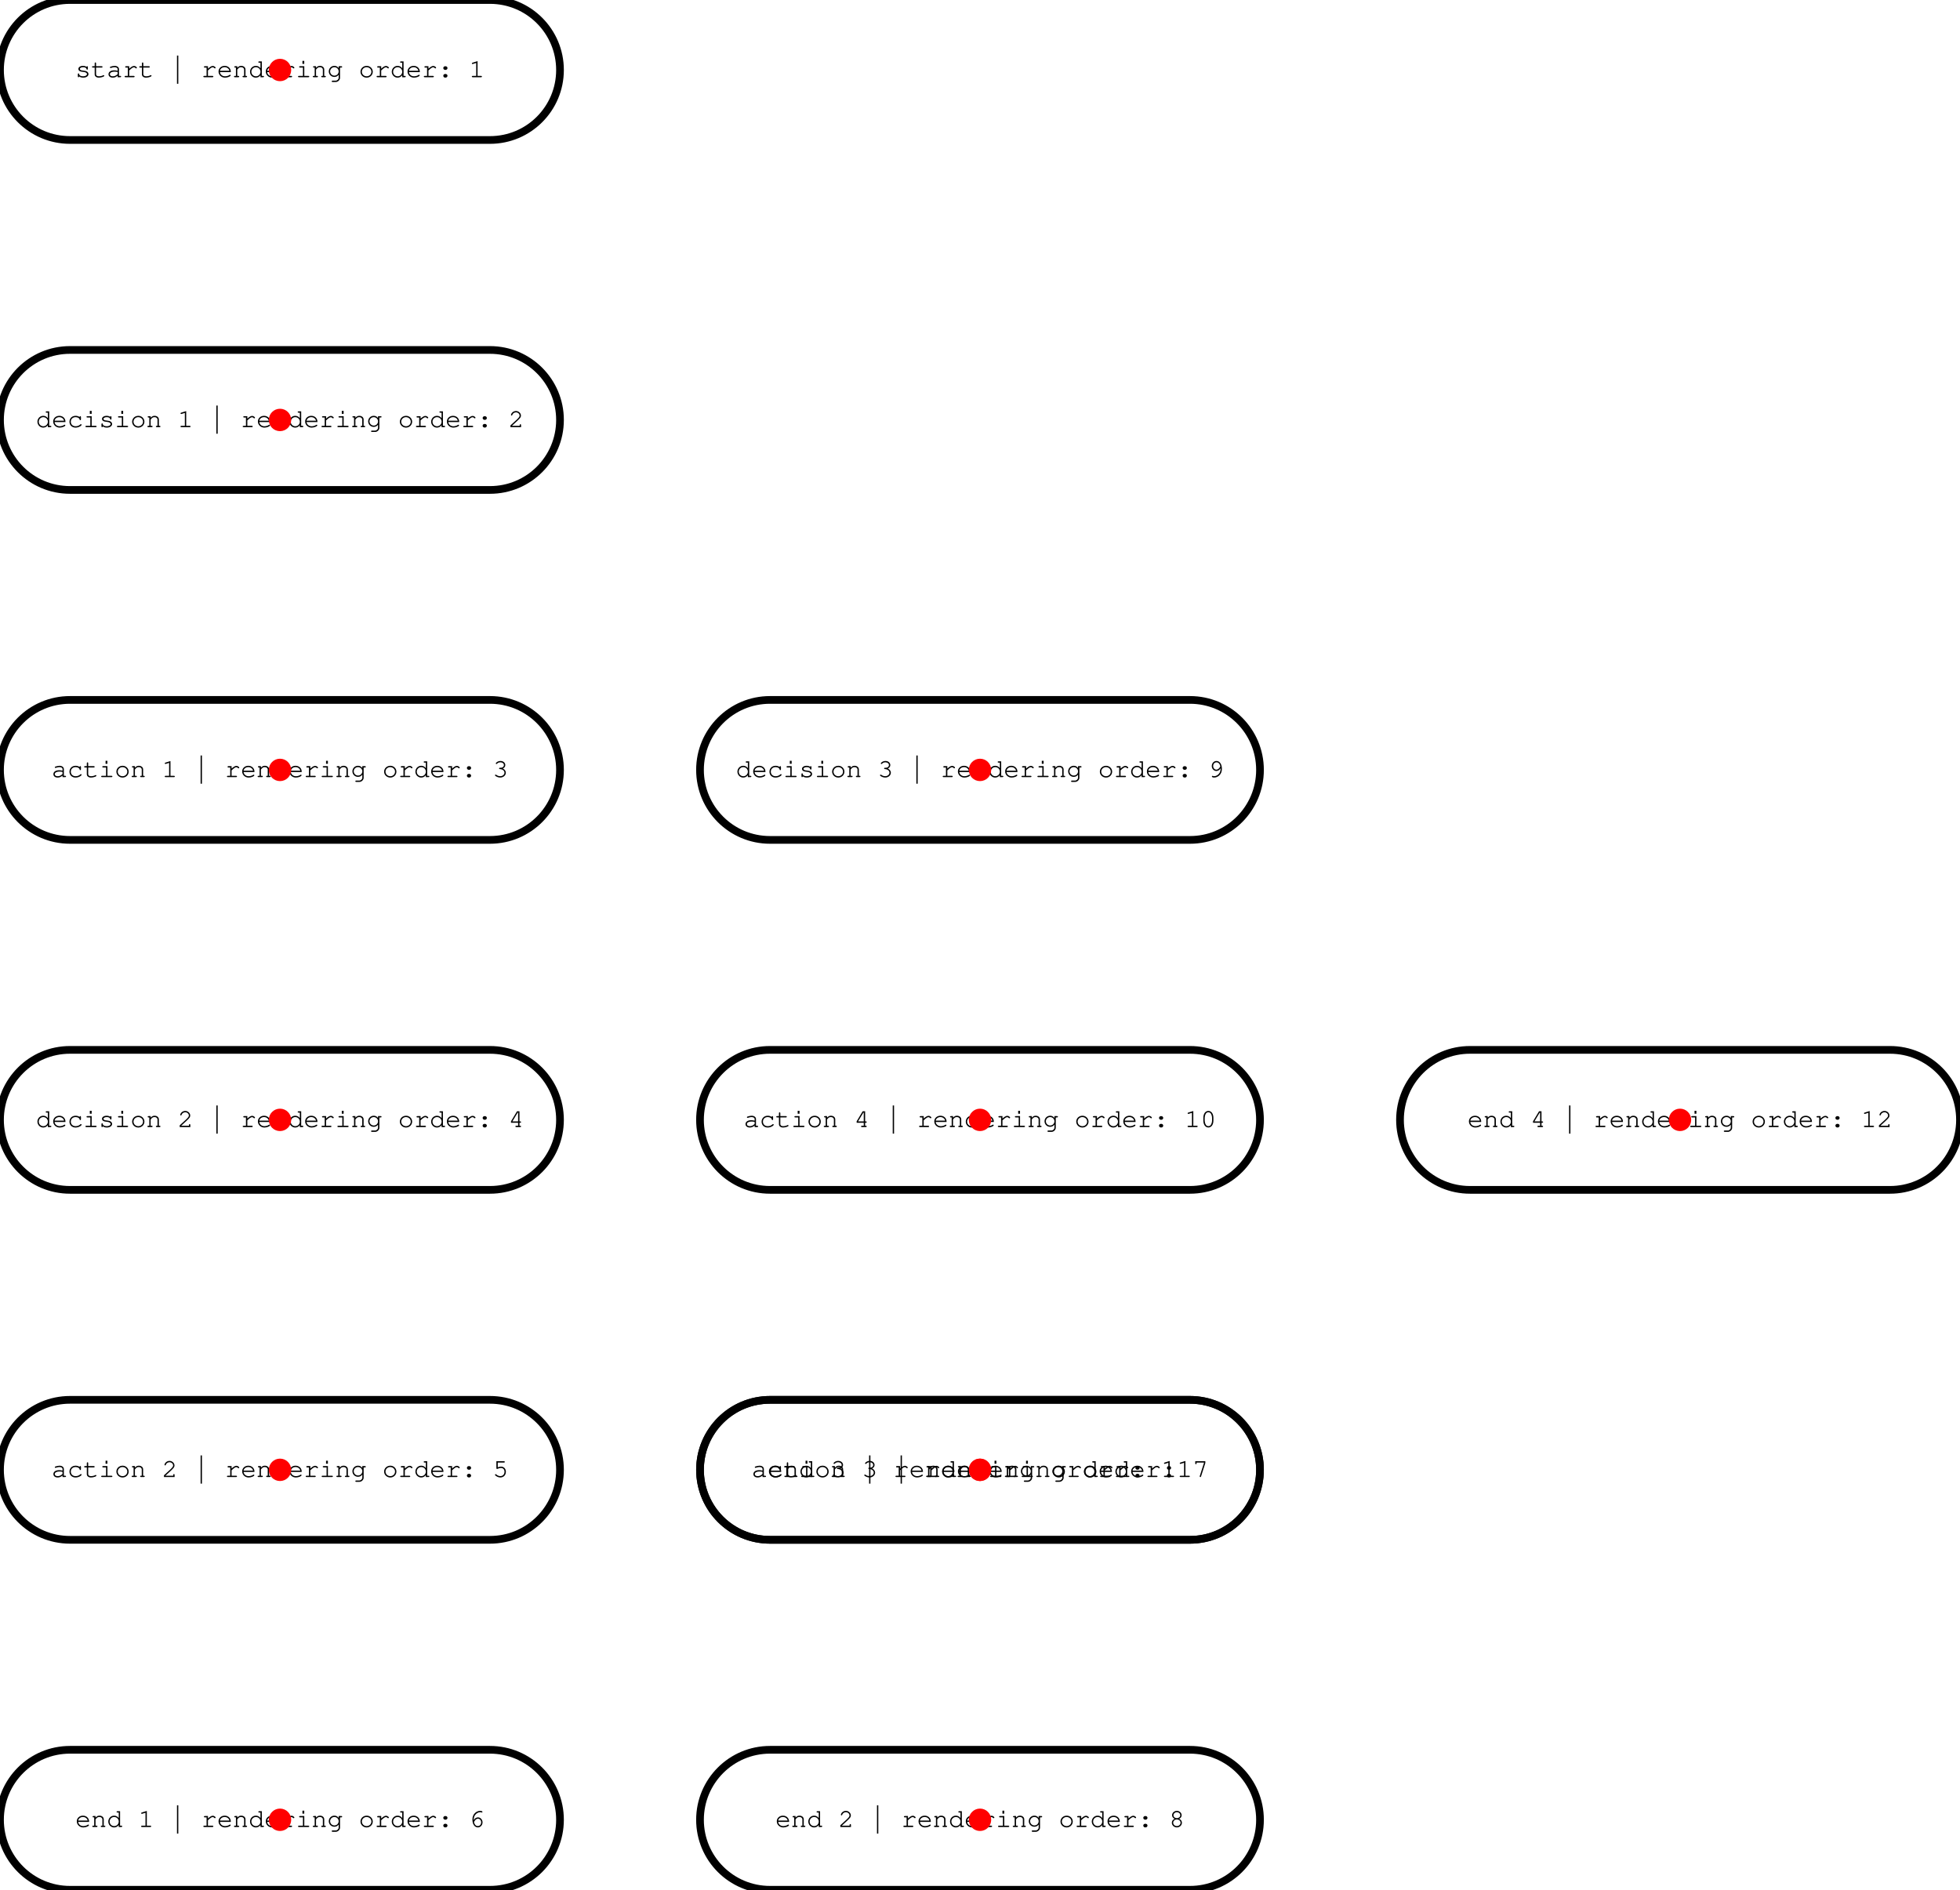
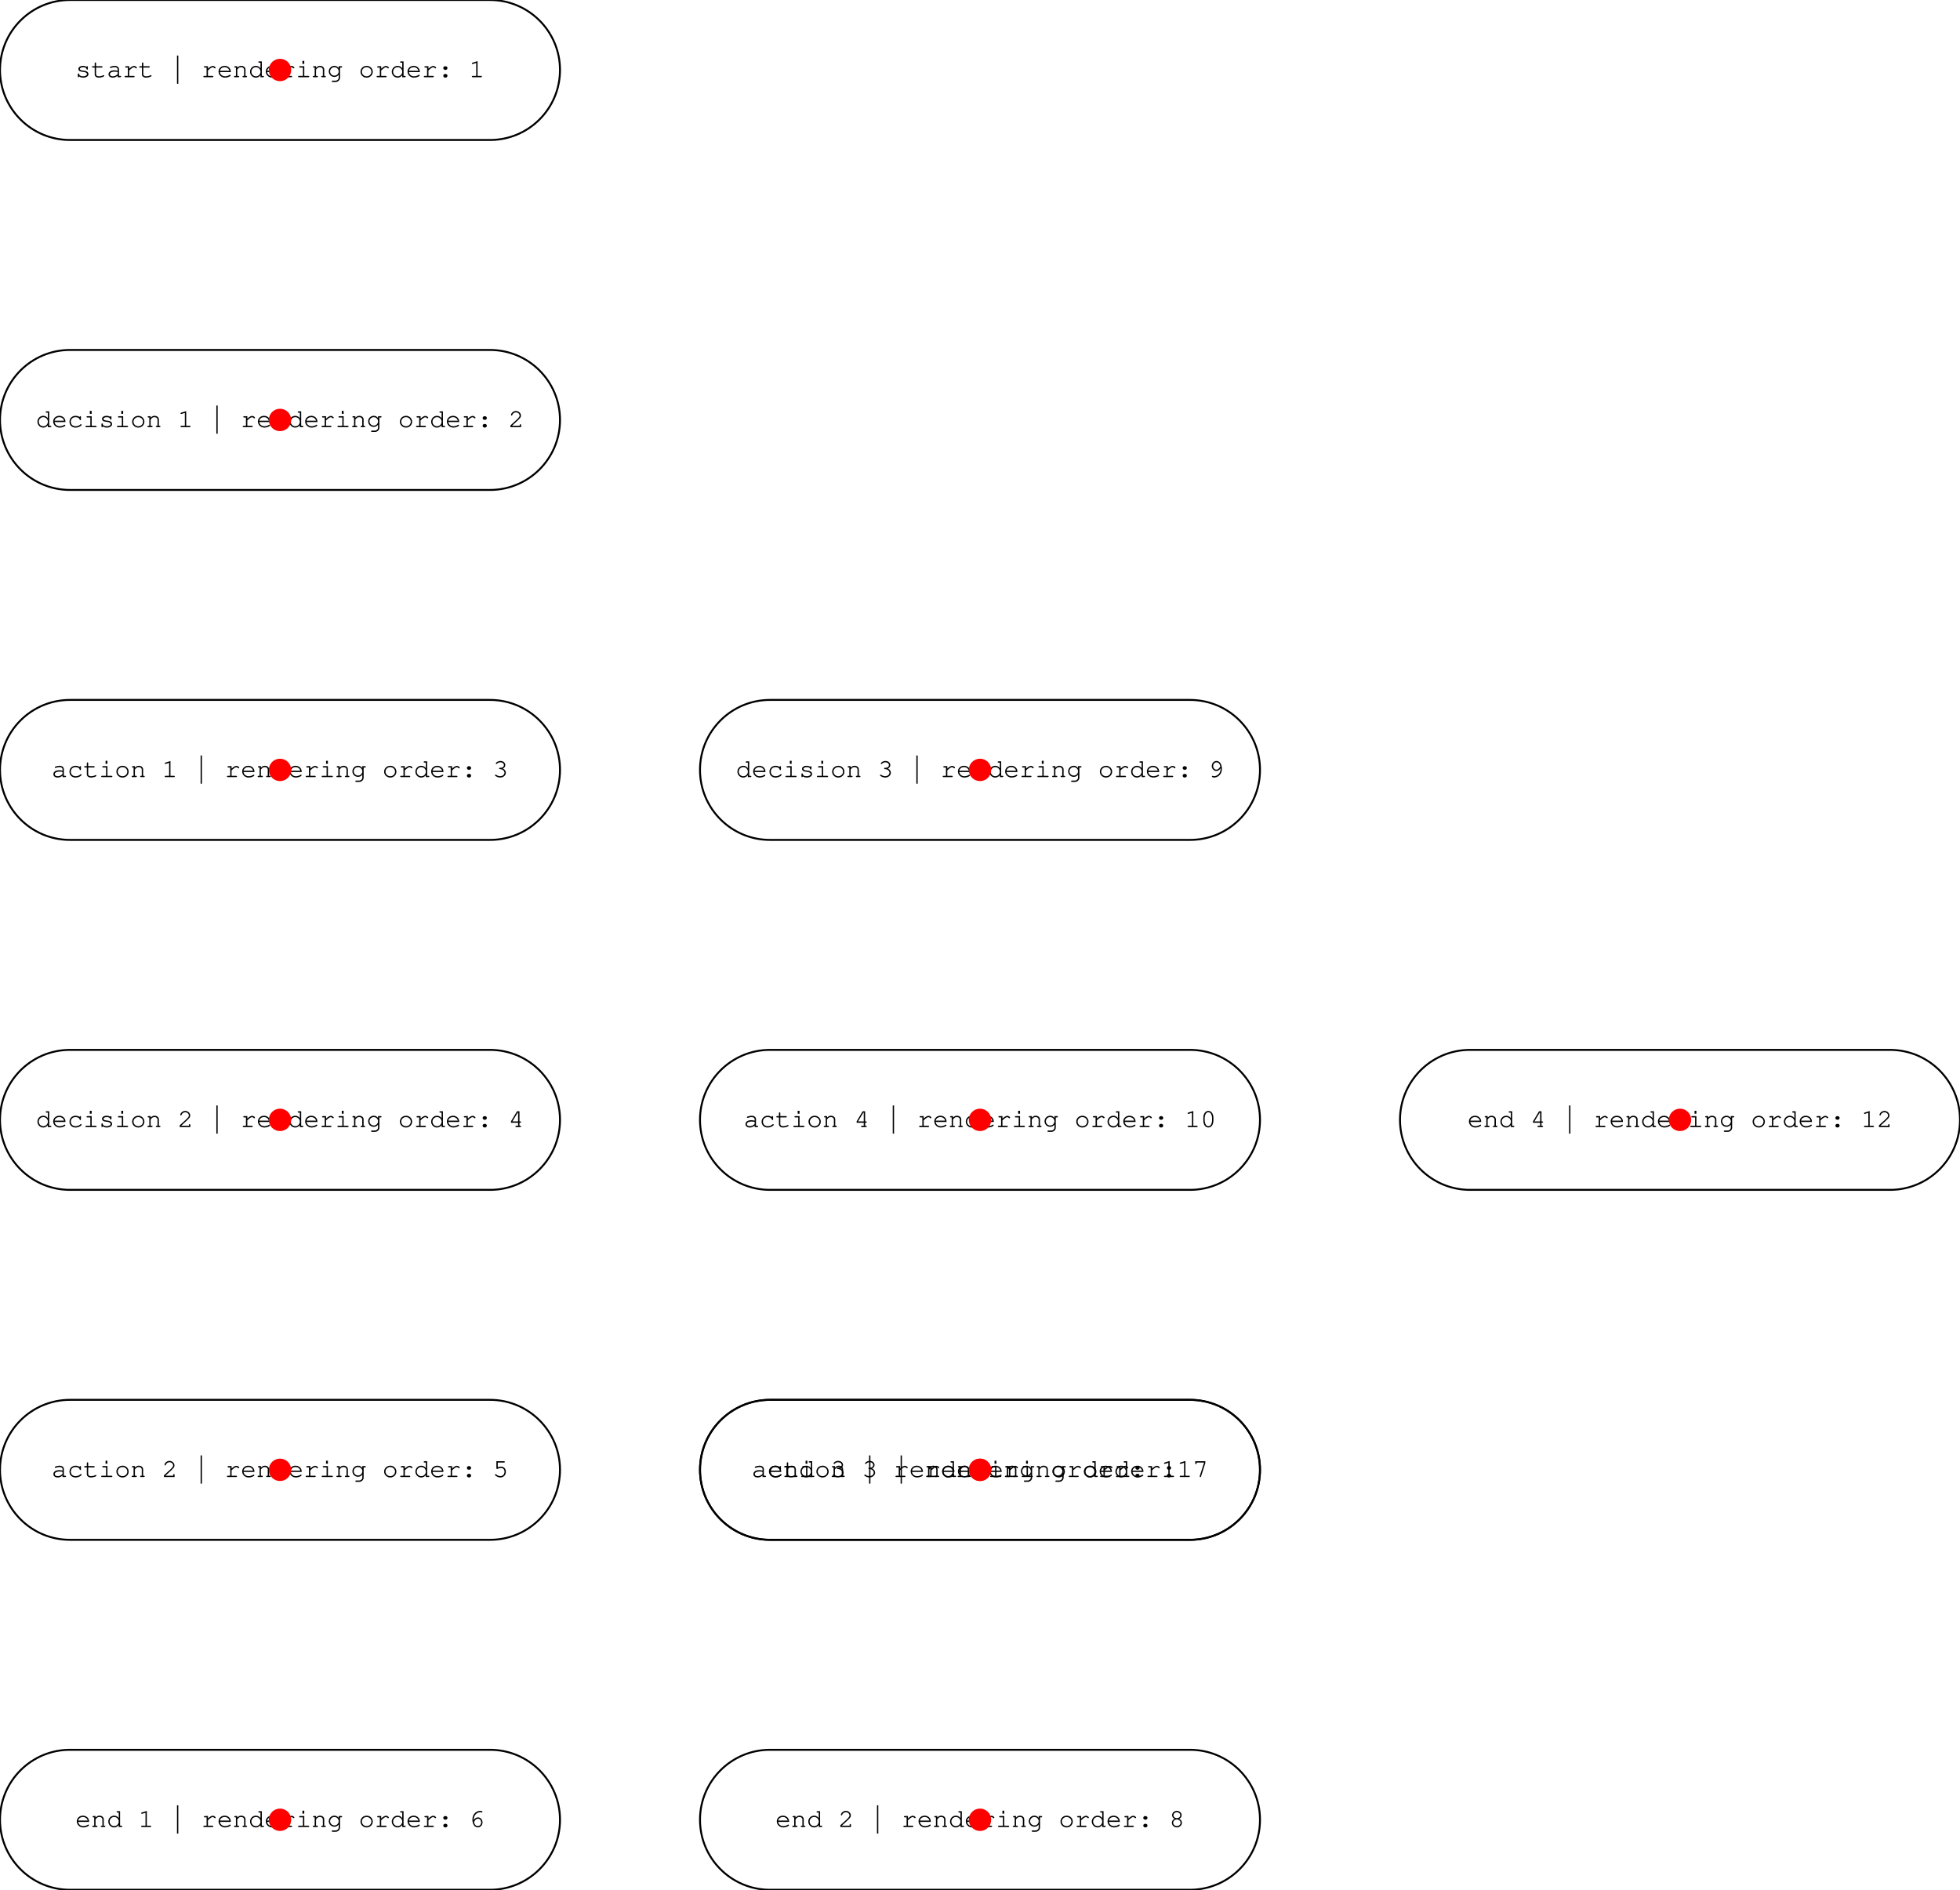
<svg xmlns="http://www.w3.org/2000/svg" viewBox="0.0 0.0 1000.0 964.286" height="964.286" font-size="1" stroke-opacity="1" width="1000" stroke="rgb(0,0,0)" version="1.1">
  <defs />
-   <g stroke-linecap="butt" fill="rgb(0,0,0)" stroke-miterlimit="10.0" stroke-width="3.928" fill-opacity="0.0" stroke-opacity="1.0" stroke-linejoin="miter" stroke="rgb(0,0,0)">
+   <g stroke-linecap="butt" fill="rgb(0,0,0)" stroke-miterlimit="10.0" stroke-width="0.982" fill-opacity="0.0" stroke-opacity="1.0" stroke-linejoin="miter" stroke="rgb(0,0,0)">
    <path d="M 1000,571.429 h 0 c 0,-19.724 -15.99,-35.714 -35.714 -35.714h -214.286 c -19.724,-0 -35.714,15.99 -35.714 35.714h 0 c -0,19.724 15.99,35.714 35.714 35.714h 214.286 c 19.724,0 35.714,-15.99 35.714 -35.714Z" />
  </g>
-   <g stroke-linecap="butt" font-family="courier" fill="rgb(0,0,0)" font-size="13.393px" stroke-miterlimit="10.0" stroke-width="3.928" fill-opacity="1.0" stroke-opacity="1.0" stroke-linejoin="miter" stroke="rgb(0,0,0)" font-weight="300">
+   <g stroke-linecap="butt" font-family="courier" fill="rgb(0,0,0)" font-size="13.393px" stroke-miterlimit="10.0" stroke-width="0.982" fill-opacity="1.0" stroke-opacity="1.0" stroke-linejoin="miter" stroke="rgb(0,0,0)" font-weight="300">
    <text transform="matrix(1,0,0,1,857.1429,571.4286)" dominant-baseline="middle" text-anchor="middle" stroke="none">end 4 | rendering order: 12</text>
  </g>
  <g stroke-linecap="butt" fill="rgb(255,0,0)" stroke-miterlimit="10.0" stroke-width="0.0" fill-opacity="1.0" stroke-opacity="1.0" stroke-linejoin="miter" stroke="rgb(0,0,0)">
    <path d="M 862.857,571.429 c 0,-3.156 -2.558,-5.714 -5.714 -5.714c -3.156,-0 -5.714,2.558 -5.714 5.714c -0,3.156 2.558,5.714 5.714 5.714c 3.156,0 5.714,-2.558 5.714 -5.714Z" />
  </g>
-   <g stroke-linecap="butt" fill="rgb(0,0,0)" stroke-miterlimit="10.0" stroke-width="3.928" fill-opacity="0.0" stroke-opacity="1.0" stroke-linejoin="miter" stroke="rgb(0,0,0)">
+   <g stroke-linecap="butt" fill="rgb(0,0,0)" stroke-miterlimit="10.0" stroke-width="0.982" fill-opacity="0.0" stroke-opacity="1.0" stroke-linejoin="miter" stroke="rgb(0,0,0)">
    <path d="M 642.857,750 h 0 c 0,-19.724 -15.99,-35.714 -35.714 -35.714h -214.286 c -19.724,-0 -35.714,15.99 -35.714 35.714h 0 c -0,19.724 15.99,35.714 35.714 35.714h 214.286 c 19.724,0 35.714,-15.99 35.714 -35.714Z" />
  </g>
-   <g stroke-linecap="butt" font-family="courier" fill="rgb(0,0,0)" font-size="13.393px" stroke-miterlimit="10.0" stroke-width="3.928" fill-opacity="1.0" stroke-opacity="1.0" stroke-linejoin="miter" stroke="rgb(0,0,0)" font-weight="300">
+   <g stroke-linecap="butt" font-family="courier" fill="rgb(0,0,0)" font-size="13.393px" stroke-miterlimit="10.0" stroke-width="0.982" fill-opacity="1.0" stroke-opacity="1.0" stroke-linejoin="miter" stroke="rgb(0,0,0)" font-weight="300">
    <text transform="matrix(1,0,0,1,500,750)" dominant-baseline="middle" text-anchor="middle" stroke="none">end 3 | rendering order: 11</text>
  </g>
  <g stroke-linecap="butt" fill="rgb(255,0,0)" stroke-miterlimit="10.0" stroke-width="0.0" fill-opacity="1.0" stroke-opacity="1.0" stroke-linejoin="miter" stroke="rgb(0,0,0)">
    <path d="M 505.714,750 c 0,-3.156 -2.558,-5.714 -5.714 -5.714c -3.156,-0 -5.714,2.558 -5.714 5.714c -0,3.156 2.558,5.714 5.714 5.714c 3.156,0 5.714,-2.558 5.714 -5.714Z" />
  </g>
-   <g stroke-linecap="butt" fill="rgb(0,0,0)" stroke-miterlimit="10.0" stroke-width="3.928" fill-opacity="0.0" stroke-opacity="1.0" stroke-linejoin="miter" stroke="rgb(0,0,0)">
+   <g stroke-linecap="butt" fill="rgb(0,0,0)" stroke-miterlimit="10.0" stroke-width="0.982" fill-opacity="0.0" stroke-opacity="1.0" stroke-linejoin="miter" stroke="rgb(0,0,0)">
    <path d="M 642.857,571.429 h 0 c 0,-19.724 -15.99,-35.714 -35.714 -35.714h -214.286 c -19.724,-0 -35.714,15.99 -35.714 35.714h 0 c -0,19.724 15.99,35.714 35.714 35.714h 214.286 c 19.724,0 35.714,-15.99 35.714 -35.714Z" />
  </g>
-   <g stroke-linecap="butt" font-family="courier" fill="rgb(0,0,0)" font-size="13.393px" stroke-miterlimit="10.0" stroke-width="3.928" fill-opacity="1.0" stroke-opacity="1.0" stroke-linejoin="miter" stroke="rgb(0,0,0)" font-weight="300">
+   <g stroke-linecap="butt" font-family="courier" fill="rgb(0,0,0)" font-size="13.393px" stroke-miterlimit="10.0" stroke-width="0.982" fill-opacity="1.0" stroke-opacity="1.0" stroke-linejoin="miter" stroke="rgb(0,0,0)" font-weight="300">
    <text transform="matrix(1,0,0,1,500,571.4286)" dominant-baseline="middle" text-anchor="middle" stroke="none">action 4 | rendering order: 10</text>
  </g>
  <g stroke-linecap="butt" fill="rgb(255,0,0)" stroke-miterlimit="10.0" stroke-width="0.0" fill-opacity="1.0" stroke-opacity="1.0" stroke-linejoin="miter" stroke="rgb(0,0,0)">
    <path d="M 505.714,571.429 c 0,-3.156 -2.558,-5.714 -5.714 -5.714c -3.156,-0 -5.714,2.558 -5.714 5.714c -0,3.156 2.558,5.714 5.714 5.714c 3.156,0 5.714,-2.558 5.714 -5.714Z" />
  </g>
-   <g stroke-linecap="butt" fill="rgb(0,0,0)" stroke-miterlimit="10.0" stroke-width="3.928" fill-opacity="0.0" stroke-opacity="1.0" stroke-linejoin="miter" stroke="rgb(0,0,0)">
+   <g stroke-linecap="butt" fill="rgb(0,0,0)" stroke-miterlimit="10.0" stroke-width="0.982" fill-opacity="0.0" stroke-opacity="1.0" stroke-linejoin="miter" stroke="rgb(0,0,0)">
    <path d="M 642.857,392.857 h 0 c 0,-19.724 -15.99,-35.714 -35.714 -35.714h -214.286 c -19.724,-0 -35.714,15.99 -35.714 35.714h 0 c -0,19.724 15.99,35.714 35.714 35.714h 214.286 c 19.724,0 35.714,-15.99 35.714 -35.714Z" />
  </g>
-   <g stroke-linecap="butt" font-family="courier" fill="rgb(0,0,0)" font-size="13.393px" stroke-miterlimit="10.0" stroke-width="3.928" fill-opacity="1.0" stroke-opacity="1.0" stroke-linejoin="miter" stroke="rgb(0,0,0)" font-weight="300">
+   <g stroke-linecap="butt" font-family="courier" fill="rgb(0,0,0)" font-size="13.393px" stroke-miterlimit="10.0" stroke-width="0.982" fill-opacity="1.0" stroke-opacity="1.0" stroke-linejoin="miter" stroke="rgb(0,0,0)" font-weight="300">
    <text transform="matrix(1,0,0,1,500,392.8571)" dominant-baseline="middle" text-anchor="middle" stroke="none">decision 3 | rendering order: 9</text>
  </g>
  <g stroke-linecap="butt" fill="rgb(255,0,0)" stroke-miterlimit="10.0" stroke-width="0.0" fill-opacity="1.0" stroke-opacity="1.0" stroke-linejoin="miter" stroke="rgb(0,0,0)">
    <path d="M 505.714,392.857 c 0,-3.156 -2.558,-5.714 -5.714 -5.714c -3.156,-0 -5.714,2.558 -5.714 5.714c -0,3.156 2.558,5.714 5.714 5.714c 3.156,0 5.714,-2.558 5.714 -5.714Z" />
  </g>
-   <g stroke-linecap="butt" fill="rgb(0,0,0)" stroke-miterlimit="10.0" stroke-width="3.928" fill-opacity="0.0" stroke-opacity="1.0" stroke-linejoin="miter" stroke="rgb(0,0,0)">
+   <g stroke-linecap="butt" fill="rgb(0,0,0)" stroke-miterlimit="10.0" stroke-width="0.982" fill-opacity="0.0" stroke-opacity="1.0" stroke-linejoin="miter" stroke="rgb(0,0,0)">
    <path d="M 642.857,928.571 h 0 c 0,-19.724 -15.99,-35.714 -35.714 -35.714h -214.286 c -19.724,-0 -35.714,15.99 -35.714 35.714h 0 c -0,19.724 15.99,35.714 35.714 35.714h 214.286 c 19.724,0 35.714,-15.99 35.714 -35.714Z" />
  </g>
-   <g stroke-linecap="butt" font-family="courier" fill="rgb(0,0,0)" font-size="13.393px" stroke-miterlimit="10.0" stroke-width="3.928" fill-opacity="1.0" stroke-opacity="1.0" stroke-linejoin="miter" stroke="rgb(0,0,0)" font-weight="300">
+   <g stroke-linecap="butt" font-family="courier" fill="rgb(0,0,0)" font-size="13.393px" stroke-miterlimit="10.0" stroke-width="0.982" fill-opacity="1.0" stroke-opacity="1.0" stroke-linejoin="miter" stroke="rgb(0,0,0)" font-weight="300">
    <text transform="matrix(1,0,0,1,500,928.5714)" dominant-baseline="middle" text-anchor="middle" stroke="none">end 2 | rendering order: 8</text>
  </g>
  <g stroke-linecap="butt" fill="rgb(255,0,0)" stroke-miterlimit="10.0" stroke-width="0.0" fill-opacity="1.0" stroke-opacity="1.0" stroke-linejoin="miter" stroke="rgb(0,0,0)">
    <path d="M 505.714,928.571 c 0,-3.156 -2.558,-5.714 -5.714 -5.714c -3.156,-0 -5.714,2.558 -5.714 5.714c -0,3.156 2.558,5.714 5.714 5.714c 3.156,0 5.714,-2.558 5.714 -5.714Z" />
  </g>
-   <g stroke-linecap="butt" fill="rgb(0,0,0)" stroke-miterlimit="10.0" stroke-width="3.928" fill-opacity="0.0" stroke-opacity="1.0" stroke-linejoin="miter" stroke="rgb(0,0,0)">
+   <g stroke-linecap="butt" fill="rgb(0,0,0)" stroke-miterlimit="10.0" stroke-width="0.982" fill-opacity="0.0" stroke-opacity="1.0" stroke-linejoin="miter" stroke="rgb(0,0,0)">
    <path d="M 642.857,750 h 0 c 0,-19.724 -15.99,-35.714 -35.714 -35.714h -214.286 c -19.724,-0 -35.714,15.99 -35.714 35.714h 0 c -0,19.724 15.99,35.714 35.714 35.714h 214.286 c 19.724,0 35.714,-15.99 35.714 -35.714Z" />
  </g>
-   <g stroke-linecap="butt" font-family="courier" fill="rgb(0,0,0)" font-size="13.393px" stroke-miterlimit="10.0" stroke-width="3.928" fill-opacity="1.0" stroke-opacity="1.0" stroke-linejoin="miter" stroke="rgb(0,0,0)" font-weight="300">
+   <g stroke-linecap="butt" font-family="courier" fill="rgb(0,0,0)" font-size="13.393px" stroke-miterlimit="10.0" stroke-width="0.982" fill-opacity="1.0" stroke-opacity="1.0" stroke-linejoin="miter" stroke="rgb(0,0,0)" font-weight="300">
    <text transform="matrix(1,0,0,1,500,750)" dominant-baseline="middle" text-anchor="middle" stroke="none">action 3 | rendering order: 7</text>
  </g>
  <g stroke-linecap="butt" fill="rgb(255,0,0)" stroke-miterlimit="10.0" stroke-width="0.0" fill-opacity="1.0" stroke-opacity="1.0" stroke-linejoin="miter" stroke="rgb(0,0,0)">
    <path d="M 505.714,750 c 0,-3.156 -2.558,-5.714 -5.714 -5.714c -3.156,-0 -5.714,2.558 -5.714 5.714c -0,3.156 2.558,5.714 5.714 5.714c 3.156,0 5.714,-2.558 5.714 -5.714Z" />
  </g>
-   <g stroke-linecap="butt" fill="rgb(0,0,0)" stroke-miterlimit="10.0" stroke-width="3.928" fill-opacity="0.0" stroke-opacity="1.0" stroke-linejoin="miter" stroke="rgb(0,0,0)">
+   <g stroke-linecap="butt" fill="rgb(0,0,0)" stroke-miterlimit="10.0" stroke-width="0.982" fill-opacity="0.0" stroke-opacity="1.0" stroke-linejoin="miter" stroke="rgb(0,0,0)">
    <path d="M 285.714,928.571 h 0 c 0,-19.724 -15.99,-35.714 -35.714 -35.714h -214.286 c -19.724,-0 -35.714,15.99 -35.714 35.714h 0 c -0,19.724 15.99,35.714 35.714 35.714h 214.286 c 19.724,0 35.714,-15.99 35.714 -35.714Z" />
  </g>
-   <g stroke-linecap="butt" font-family="courier" fill="rgb(0,0,0)" font-size="13.393px" stroke-miterlimit="10.0" stroke-width="3.928" fill-opacity="1.0" stroke-opacity="1.0" stroke-linejoin="miter" stroke="rgb(0,0,0)" font-weight="300">
+   <g stroke-linecap="butt" font-family="courier" fill="rgb(0,0,0)" font-size="13.393px" stroke-miterlimit="10.0" stroke-width="0.982" fill-opacity="1.0" stroke-opacity="1.0" stroke-linejoin="miter" stroke="rgb(0,0,0)" font-weight="300">
    <text transform="matrix(1,0,0,1,142.8571,928.5714)" dominant-baseline="middle" text-anchor="middle" stroke="none">end 1 | rendering order: 6</text>
  </g>
  <g stroke-linecap="butt" fill="rgb(255,0,0)" stroke-miterlimit="10.0" stroke-width="0.0" fill-opacity="1.0" stroke-opacity="1.0" stroke-linejoin="miter" stroke="rgb(0,0,0)">
    <path d="M 148.571,928.571 c 0,-3.156 -2.558,-5.714 -5.714 -5.714c -3.156,-0 -5.714,2.558 -5.714 5.714c -0,3.156 2.558,5.714 5.714 5.714c 3.156,0 5.714,-2.558 5.714 -5.714Z" />
  </g>
-   <g stroke-linecap="butt" fill="rgb(0,0,0)" stroke-miterlimit="10.0" stroke-width="3.928" fill-opacity="0.0" stroke-opacity="1.0" stroke-linejoin="miter" stroke="rgb(0,0,0)">
+   <g stroke-linecap="butt" fill="rgb(0,0,0)" stroke-miterlimit="10.0" stroke-width="0.982" fill-opacity="0.0" stroke-opacity="1.0" stroke-linejoin="miter" stroke="rgb(0,0,0)">
    <path d="M 285.714,750 h 0 c 0,-19.724 -15.99,-35.714 -35.714 -35.714h -214.286 c -19.724,-0 -35.714,15.99 -35.714 35.714h 0 c -0,19.724 15.99,35.714 35.714 35.714h 214.286 c 19.724,0 35.714,-15.99 35.714 -35.714Z" />
  </g>
-   <g stroke-linecap="butt" font-family="courier" fill="rgb(0,0,0)" font-size="13.393px" stroke-miterlimit="10.0" stroke-width="3.928" fill-opacity="1.0" stroke-opacity="1.0" stroke-linejoin="miter" stroke="rgb(0,0,0)" font-weight="300">
+   <g stroke-linecap="butt" font-family="courier" fill="rgb(0,0,0)" font-size="13.393px" stroke-miterlimit="10.0" stroke-width="0.982" fill-opacity="1.0" stroke-opacity="1.0" stroke-linejoin="miter" stroke="rgb(0,0,0)" font-weight="300">
    <text transform="matrix(1,0,0,1,142.8571,750)" dominant-baseline="middle" text-anchor="middle" stroke="none">action 2 | rendering order: 5</text>
  </g>
  <g stroke-linecap="butt" fill="rgb(255,0,0)" stroke-miterlimit="10.0" stroke-width="0.0" fill-opacity="1.0" stroke-opacity="1.0" stroke-linejoin="miter" stroke="rgb(0,0,0)">
    <path d="M 148.571,750 c 0,-3.156 -2.558,-5.714 -5.714 -5.714c -3.156,-0 -5.714,2.558 -5.714 5.714c -0,3.156 2.558,5.714 5.714 5.714c 3.156,0 5.714,-2.558 5.714 -5.714Z" />
  </g>
-   <g stroke-linecap="butt" fill="rgb(0,0,0)" stroke-miterlimit="10.0" stroke-width="3.928" fill-opacity="0.0" stroke-opacity="1.0" stroke-linejoin="miter" stroke="rgb(0,0,0)">
+   <g stroke-linecap="butt" fill="rgb(0,0,0)" stroke-miterlimit="10.0" stroke-width="0.982" fill-opacity="0.0" stroke-opacity="1.0" stroke-linejoin="miter" stroke="rgb(0,0,0)">
    <path d="M 285.714,571.429 h 0 c 0,-19.724 -15.99,-35.714 -35.714 -35.714h -214.286 c -19.724,-0 -35.714,15.99 -35.714 35.714h 0 c -0,19.724 15.99,35.714 35.714 35.714h 214.286 c 19.724,0 35.714,-15.99 35.714 -35.714Z" />
  </g>
-   <g stroke-linecap="butt" font-family="courier" fill="rgb(0,0,0)" font-size="13.393px" stroke-miterlimit="10.0" stroke-width="3.928" fill-opacity="1.0" stroke-opacity="1.0" stroke-linejoin="miter" stroke="rgb(0,0,0)" font-weight="300">
+   <g stroke-linecap="butt" font-family="courier" fill="rgb(0,0,0)" font-size="13.393px" stroke-miterlimit="10.0" stroke-width="0.982" fill-opacity="1.0" stroke-opacity="1.0" stroke-linejoin="miter" stroke="rgb(0,0,0)" font-weight="300">
    <text transform="matrix(1,0,0,1,142.8571,571.4286)" dominant-baseline="middle" text-anchor="middle" stroke="none">decision 2 | rendering order: 4</text>
  </g>
  <g stroke-linecap="butt" fill="rgb(255,0,0)" stroke-miterlimit="10.0" stroke-width="0.0" fill-opacity="1.0" stroke-opacity="1.0" stroke-linejoin="miter" stroke="rgb(0,0,0)">
    <path d="M 148.571,571.429 c 0,-3.156 -2.558,-5.714 -5.714 -5.714c -3.156,-0 -5.714,2.558 -5.714 5.714c -0,3.156 2.558,5.714 5.714 5.714c 3.156,0 5.714,-2.558 5.714 -5.714Z" />
  </g>
-   <g stroke-linecap="butt" fill="rgb(0,0,0)" stroke-miterlimit="10.0" stroke-width="3.928" fill-opacity="0.0" stroke-opacity="1.0" stroke-linejoin="miter" stroke="rgb(0,0,0)">
+   <g stroke-linecap="butt" fill="rgb(0,0,0)" stroke-miterlimit="10.0" stroke-width="0.982" fill-opacity="0.0" stroke-opacity="1.0" stroke-linejoin="miter" stroke="rgb(0,0,0)">
    <path d="M 285.714,392.857 h 0 c 0,-19.724 -15.99,-35.714 -35.714 -35.714h -214.286 c -19.724,-0 -35.714,15.99 -35.714 35.714h 0 c -0,19.724 15.99,35.714 35.714 35.714h 214.286 c 19.724,0 35.714,-15.99 35.714 -35.714Z" />
  </g>
-   <g stroke-linecap="butt" font-family="courier" fill="rgb(0,0,0)" font-size="13.393px" stroke-miterlimit="10.0" stroke-width="3.928" fill-opacity="1.0" stroke-opacity="1.0" stroke-linejoin="miter" stroke="rgb(0,0,0)" font-weight="300">
+   <g stroke-linecap="butt" font-family="courier" fill="rgb(0,0,0)" font-size="13.393px" stroke-miterlimit="10.0" stroke-width="0.982" fill-opacity="1.0" stroke-opacity="1.0" stroke-linejoin="miter" stroke="rgb(0,0,0)" font-weight="300">
    <text transform="matrix(1,0,0,1,142.8571,392.8571)" dominant-baseline="middle" text-anchor="middle" stroke="none">action 1 | rendering order: 3</text>
  </g>
  <g stroke-linecap="butt" fill="rgb(255,0,0)" stroke-miterlimit="10.0" stroke-width="0.0" fill-opacity="1.0" stroke-opacity="1.0" stroke-linejoin="miter" stroke="rgb(0,0,0)">
    <path d="M 148.571,392.857 c 0,-3.156 -2.558,-5.714 -5.714 -5.714c -3.156,-0 -5.714,2.558 -5.714 5.714c -0,3.156 2.558,5.714 5.714 5.714c 3.156,0 5.714,-2.558 5.714 -5.714Z" />
  </g>
-   <g stroke-linecap="butt" fill="rgb(0,0,0)" stroke-miterlimit="10.0" stroke-width="3.928" fill-opacity="0.0" stroke-opacity="1.0" stroke-linejoin="miter" stroke="rgb(0,0,0)">
+   <g stroke-linecap="butt" fill="rgb(0,0,0)" stroke-miterlimit="10.0" stroke-width="0.982" fill-opacity="0.0" stroke-opacity="1.0" stroke-linejoin="miter" stroke="rgb(0,0,0)">
    <path d="M 285.714,214.286 h 0 c 0,-19.724 -15.99,-35.714 -35.714 -35.714h -214.286 c -19.724,-0 -35.714,15.99 -35.714 35.714h 0 c -0,19.724 15.99,35.714 35.714 35.714h 214.286 c 19.724,0 35.714,-15.99 35.714 -35.714Z" />
  </g>
-   <g stroke-linecap="butt" font-family="courier" fill="rgb(0,0,0)" font-size="13.393px" stroke-miterlimit="10.0" stroke-width="3.928" fill-opacity="1.0" stroke-opacity="1.0" stroke-linejoin="miter" stroke="rgb(0,0,0)" font-weight="300">
+   <g stroke-linecap="butt" font-family="courier" fill="rgb(0,0,0)" font-size="13.393px" stroke-miterlimit="10.0" stroke-width="0.982" fill-opacity="1.0" stroke-opacity="1.0" stroke-linejoin="miter" stroke="rgb(0,0,0)" font-weight="300">
    <text transform="matrix(1,0,0,1,142.8571,214.2857)" dominant-baseline="middle" text-anchor="middle" stroke="none">decision 1 | rendering order: 2</text>
  </g>
  <g stroke-linecap="butt" fill="rgb(255,0,0)" stroke-miterlimit="10.0" stroke-width="0.0" fill-opacity="1.0" stroke-opacity="1.0" stroke-linejoin="miter" stroke="rgb(0,0,0)">
    <path d="M 148.571,214.286 c 0,-3.156 -2.558,-5.714 -5.714 -5.714c -3.156,-0 -5.714,2.558 -5.714 5.714c -0,3.156 2.558,5.714 5.714 5.714c 3.156,0 5.714,-2.558 5.714 -5.714Z" />
  </g>
-   <g stroke-linecap="butt" fill="rgb(0,0,0)" stroke-miterlimit="10.0" stroke-width="3.928" fill-opacity="0.0" stroke-opacity="1.0" stroke-linejoin="miter" stroke="rgb(0,0,0)">
+   <g stroke-linecap="butt" fill="rgb(0,0,0)" stroke-miterlimit="10.0" stroke-width="0.982" fill-opacity="0.0" stroke-opacity="1.0" stroke-linejoin="miter" stroke="rgb(0,0,0)">
    <path d="M 285.714,35.714 h 0 c 0,-19.724 -15.99,-35.714 -35.714 -35.714h -214.286 c -19.724,-0 -35.714,15.99 -35.714 35.714h 0 c -0,19.724 15.99,35.714 35.714 35.714h 214.286 c 19.724,0 35.714,-15.99 35.714 -35.714Z" />
  </g>
-   <g stroke-linecap="butt" font-family="courier" fill="rgb(0,0,0)" font-size="13.393px" stroke-miterlimit="10.0" stroke-width="3.928" fill-opacity="1.0" stroke-opacity="1.0" stroke-linejoin="miter" stroke="rgb(0,0,0)" font-weight="300">
+   <g stroke-linecap="butt" font-family="courier" fill="rgb(0,0,0)" font-size="13.393px" stroke-miterlimit="10.0" stroke-width="0.982" fill-opacity="1.0" stroke-opacity="1.0" stroke-linejoin="miter" stroke="rgb(0,0,0)" font-weight="300">
    <text transform="matrix(1,0,0,1,142.8571,35.7143)" dominant-baseline="middle" text-anchor="middle" stroke="none">start | rendering order: 1</text>
  </g>
  <g stroke-linecap="butt" fill="rgb(255,0,0)" stroke-miterlimit="10.0" stroke-width="0.0" fill-opacity="1.0" stroke-opacity="1.0" stroke-linejoin="miter" stroke="rgb(0,0,0)">
    <path d="M 148.571,35.714 c 0,-3.156 -2.558,-5.714 -5.714 -5.714c -3.156,-0 -5.714,2.558 -5.714 5.714c -0,3.156 2.558,5.714 5.714 5.714c 3.156,0 5.714,-2.558 5.714 -5.714Z" />
  </g>
</svg>
